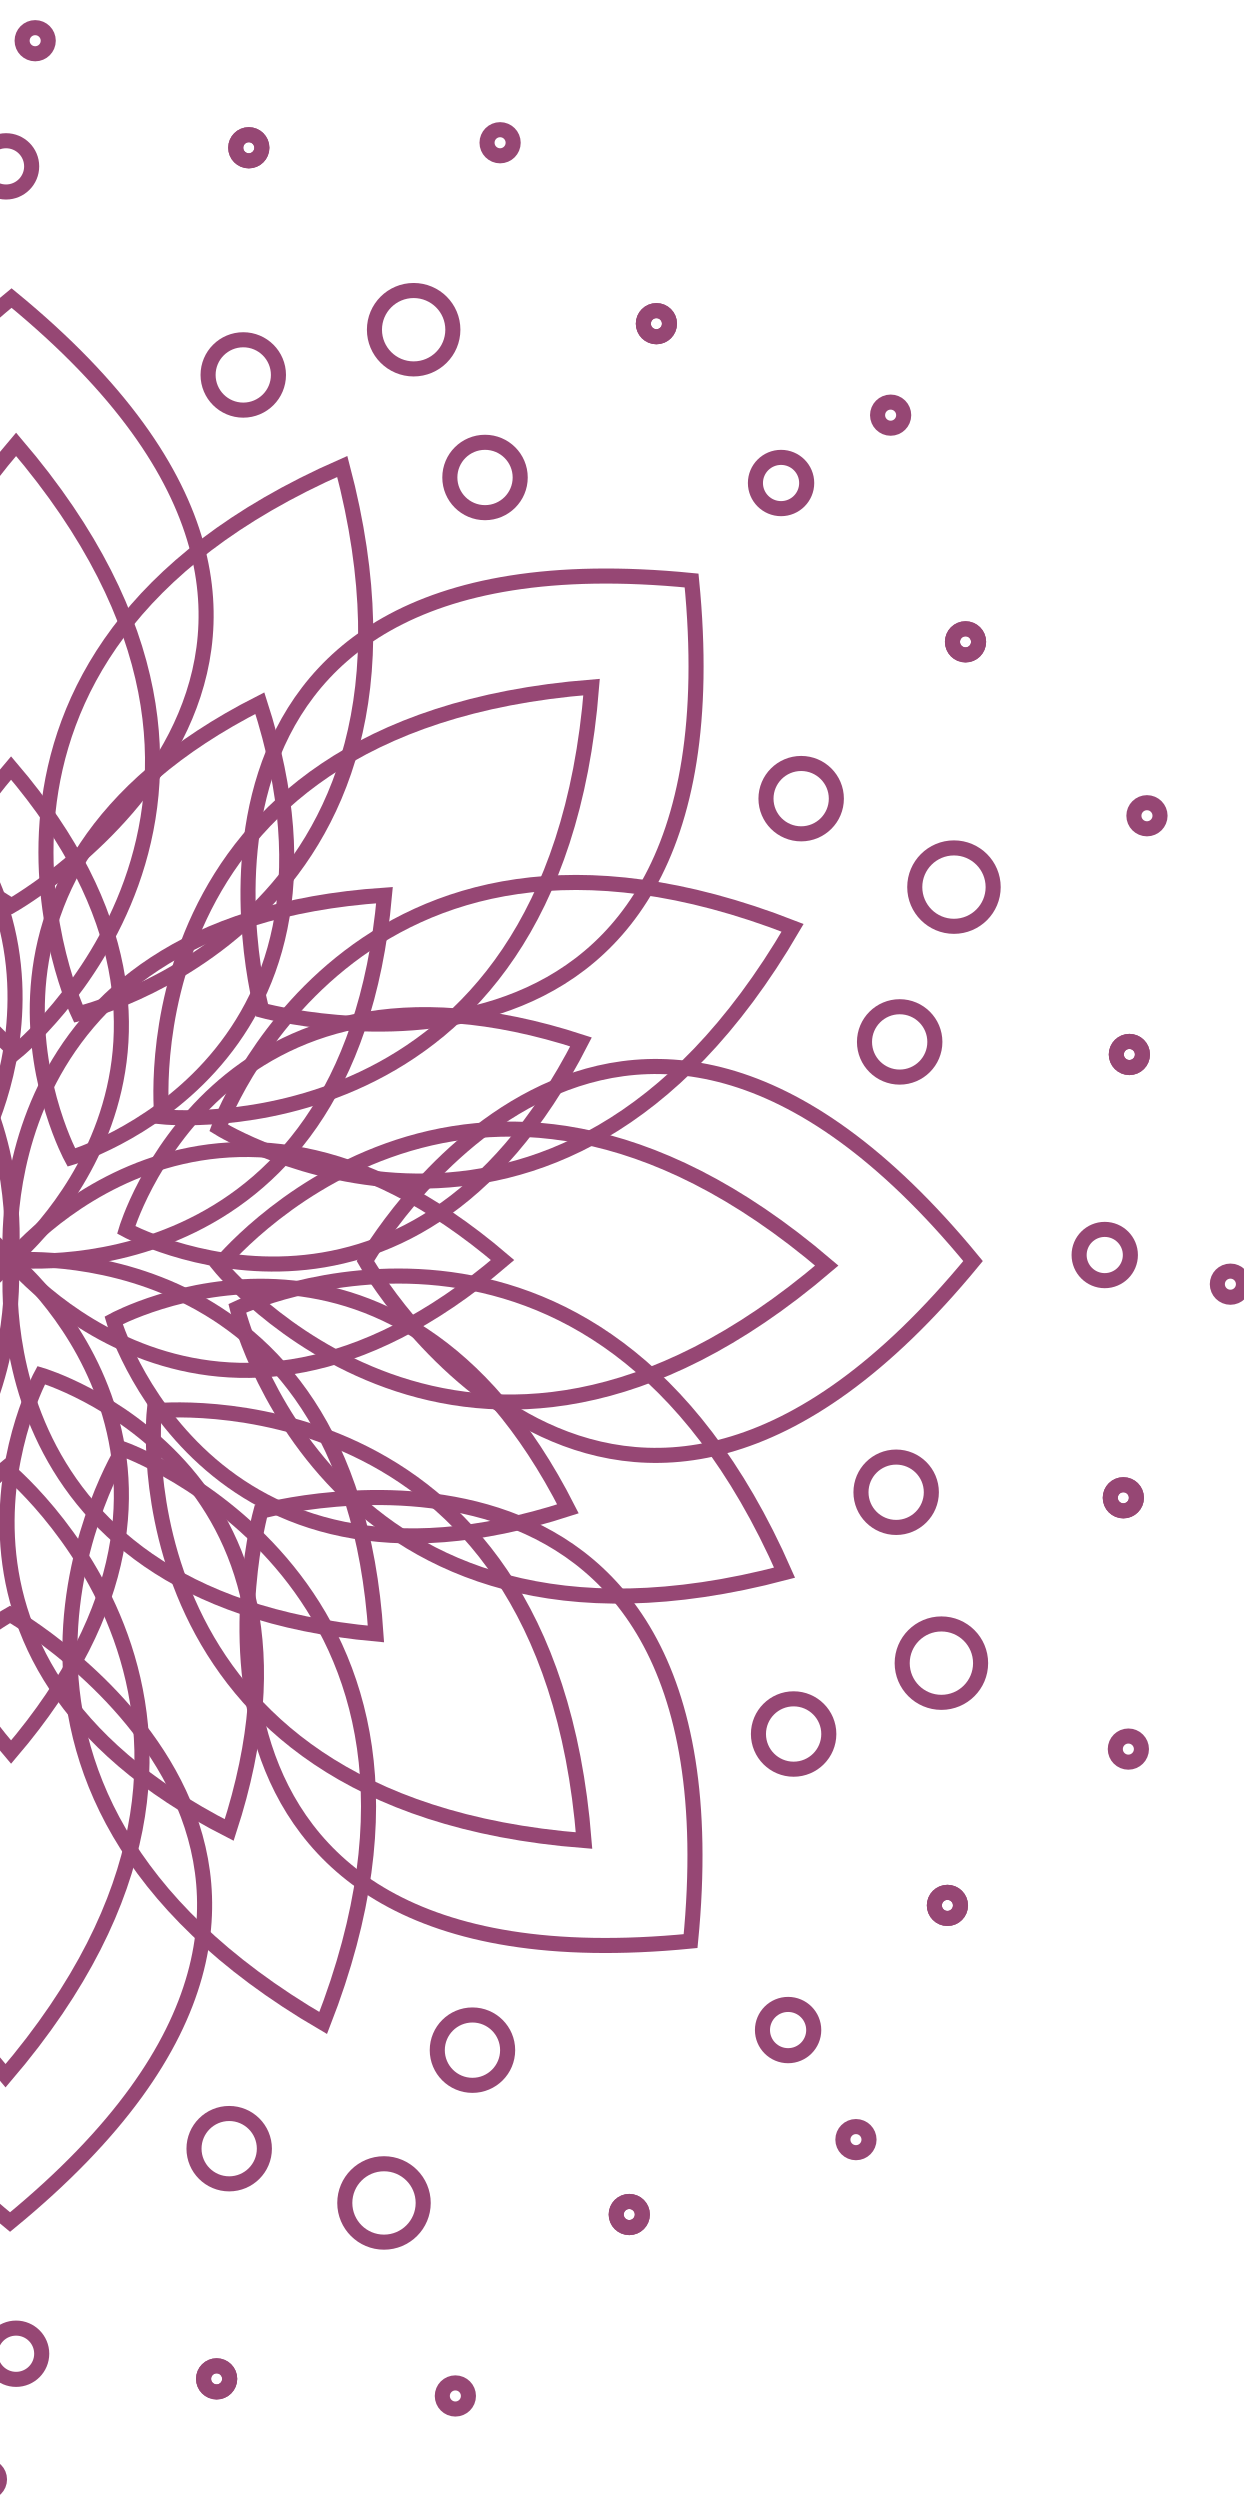
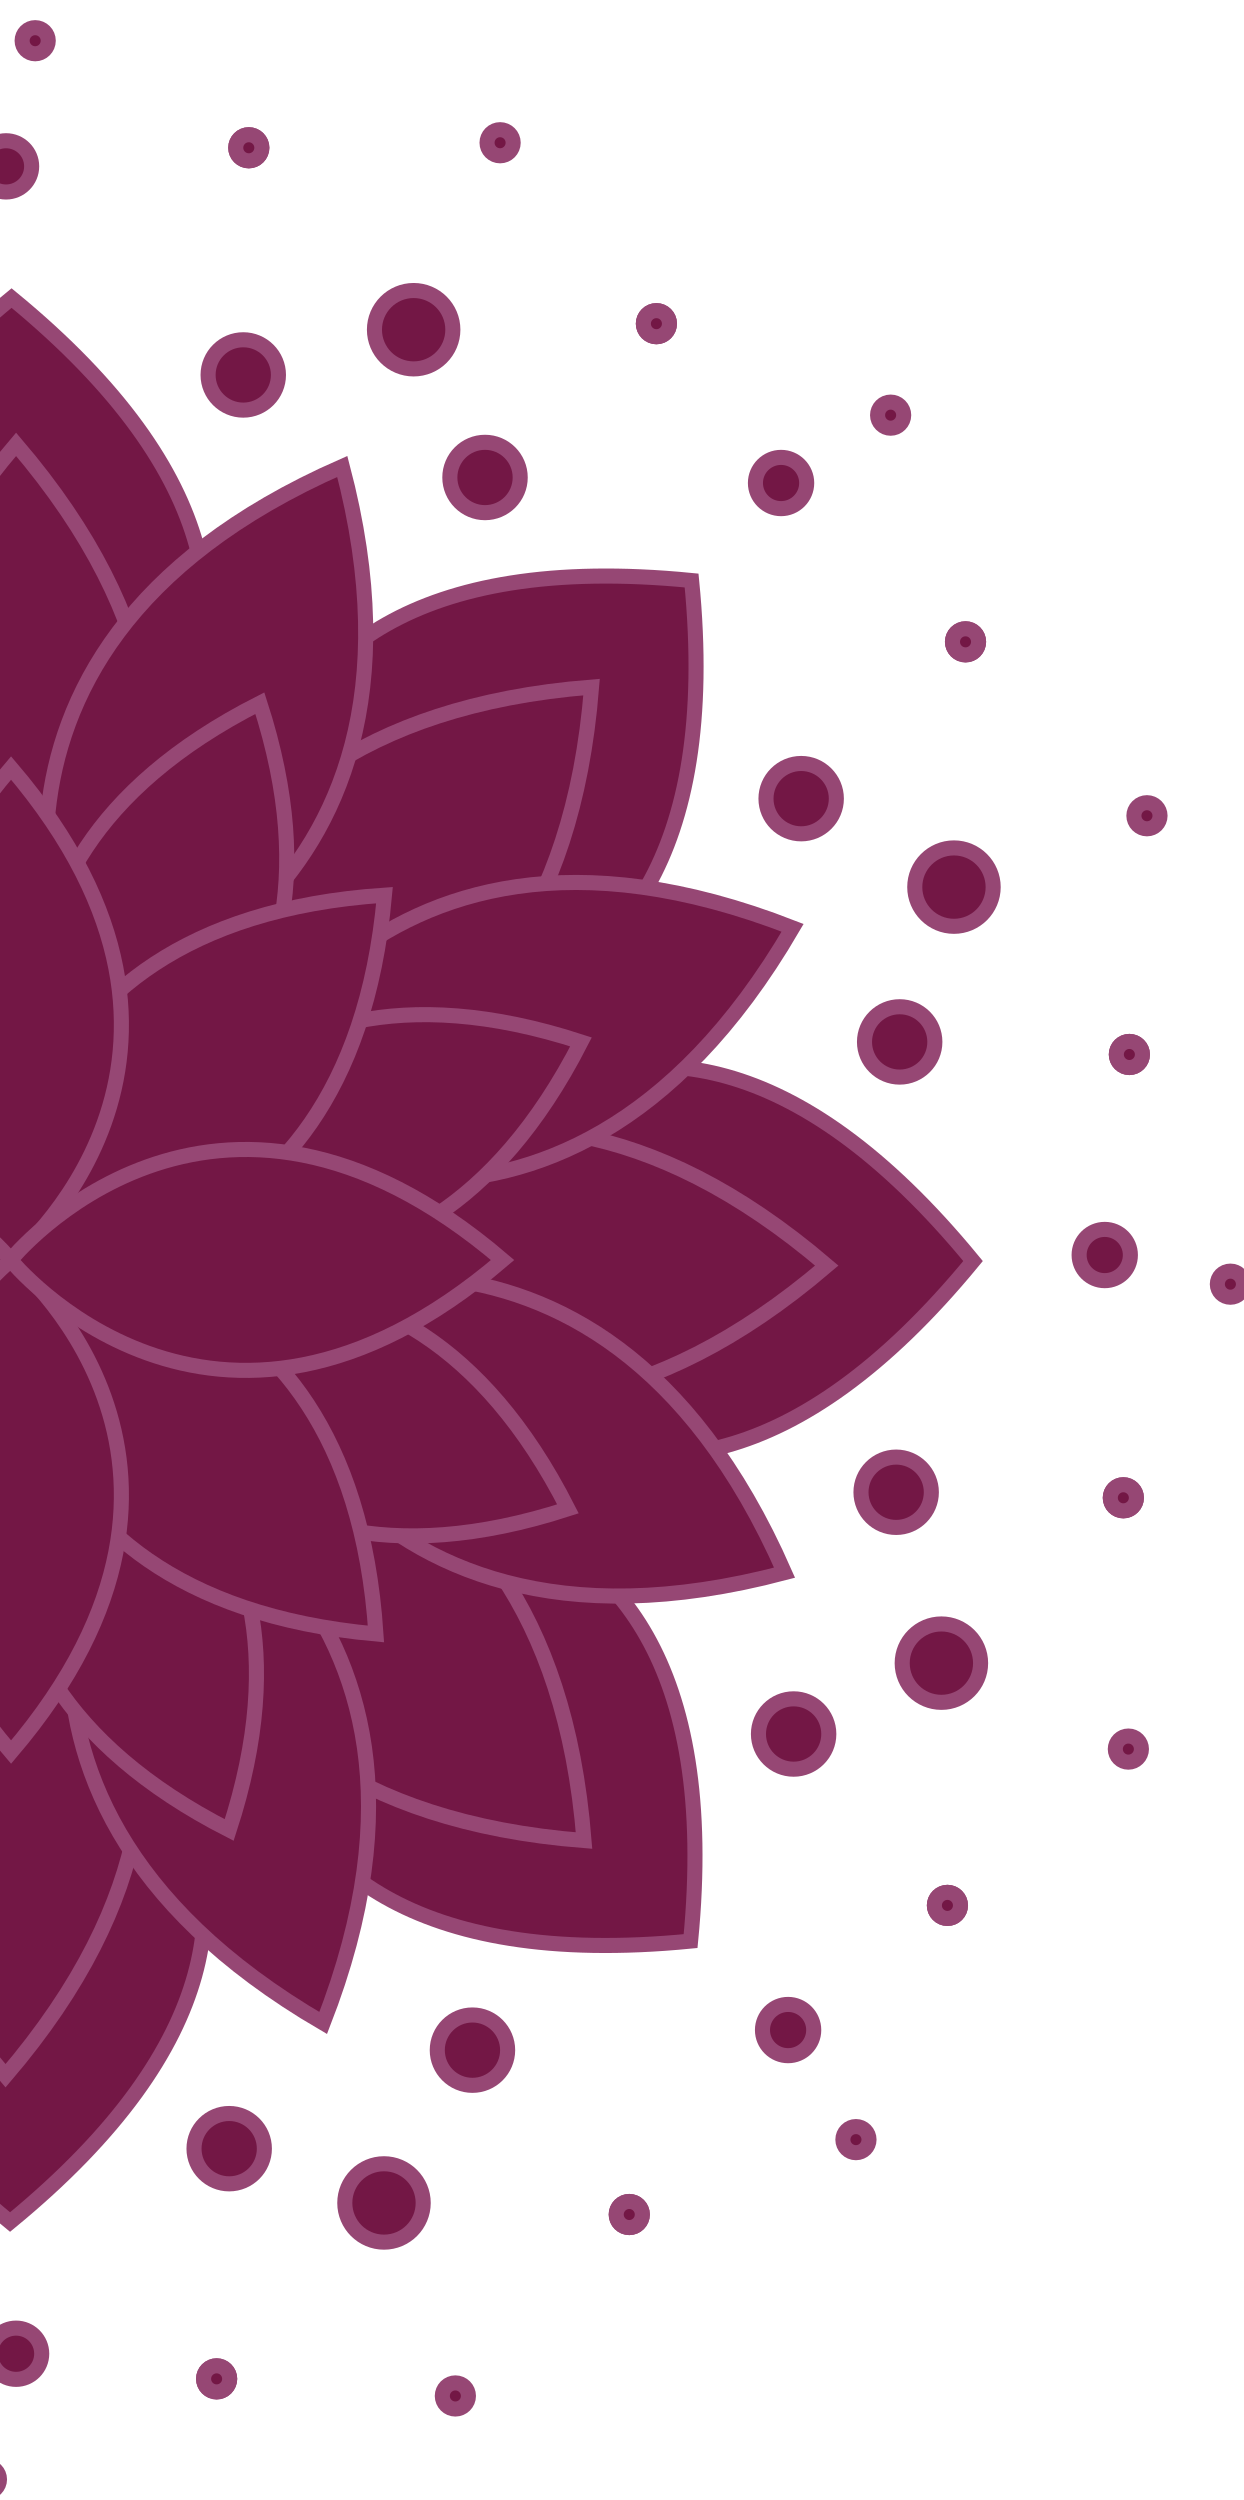
<svg xmlns="http://www.w3.org/2000/svg" version="1.1" id="Layer_1" x="0px" y="0px" viewBox="0 0 247.4 497.4" style="enable-background:new 0 0 247.4 497.4;" xml:space="preserve">
  <style type="text/css">
- 	.st0{fill:none;stroke:#964774;stroke-width:3;stroke-miterlimit:10;}
- </style>
+ 	.st0{fill:#731745;stroke:#964774;stroke-width:3;stroke-miterlimit:10;}
+ 	</style>
  <g id="Layer_2_1_">
    <g id="BG">
      <path class="st0" d="M2.3,59.3c-87.1,71.5,0,120.9,0,120.9S89.4,130.8,2.3,59.3z" />
      <path class="st0" d="M2,442.1c87.1-71.5,0-120.9,0-120.9S-85.1,370.6,2,442.1z" />
      <path class="st0" d="M137.4,386.2c11-112.1-85.5-85.5-85.5-85.5S25.3,397.2,137.4,386.2z" />
      <path class="st0" d="M193.6,250.9c-71.5-87.1-120.9,0-120.9,0S122.1,337.9,193.6,250.9z" />
      <path class="st0" d="M137.6,115.5C25.5,104.4,52.1,201,52.1,201S148.7,227.6,137.6,115.5z" />
      <path class="st0" d="M3.2,88.4c-61.1,71.5,0,120.9,0,120.9S64.3,159.9,3.2,88.4z" />
      <path class="st0" d="M1.1,413c61.1-71.5,0-120.9,0-120.9S-60,341.5,1.1,413z" />
      <path class="st0" d="M116.2,366.2c-7.4-93.8-85.5-85.5-85.5-85.5S22.4,358.9,116.2,366.2z" />
      <path class="st0" d="M164.5,251.8c-71.5-61.1-120.9,0-120.9,0S93,312.9,164.5,251.8z" />
      <path class="st0" d="M117.7,136.7c-93.8,7.4-85.5,85.5-85.5,85.5S110.3,230.5,117.7,136.7z" />
      <path class="st0" d="M64.3,402.5c34.2-87.7-39.8-114.2-39.8-114.2S-17,355.1,64.3,402.5z" />
      <path class="st0" d="M156.1,312.9c-37.8-86.1-108.9-52.6-108.9-52.6S65.2,336.9,156.1,312.9z" />
      <path class="st0" d="M157.7,184.6c-87.6-34.2-114.2,39.8-114.2,39.8S110.3,265.9,157.7,184.6z" />
      <path class="st0" d="M68.1,92.8C-18,130.6,15.6,201.7,15.6,201.7S92.1,183.8,68.1,92.8z" />
      <path class="st0" d="M-41.2,137.3c-23.6,72.4,37.4,90.4,37.4,90.4S26.6,171.9-41.2,137.3z" />
      <path class="st0" d="M45.6,364.1c23.6-72.4-37.4-90.5-37.4-90.5S-22.2,329.5,45.6,364.1z" />
      <path class="st0" d="M113,300.2c-34.5-67.9-90.4-37.5-90.4-37.5S40.6,323.7,113,300.2z" />
      <path class="st0" d="M115.6,207.3c-72.4-23.6-90.5,37.4-90.5,37.4S80.9,275.1,115.6,207.3z" />
      <path class="st0" d="M51.7,139.9c-67.9,34.5-37.5,90.4-37.5,90.4S75.1,212.3,51.7,139.9z" />
      <path class="st0" d="M-70.4,176.3c5.4,80.7,72.6,74.4,72.6,74.4S10.1,183.6-70.4,176.3z" />
      <path class="st0" d="M-72.2,323.3C8.5,318,2.2,250.7,2.2,250.7S-64.9,242.8-72.2,323.3z" />
      <path class="st0" d="M74.8,325.1c-5.3-80.7-72.6-74.4-72.6-74.4S-5.7,317.8,74.8,325.1z" />
      <path class="st0" d="M76.5,178.1c-80.7,5.4-74.4,72.6-74.4,72.6S69.3,258.6,76.5,178.1z" />
      <circle class="st0" cx="82.3" cy="65.6" r="7.8" />
      <circle class="st0" cx="76.4" cy="438.3" r="7.8" />
      <circle class="st0" cx="187.3" cy="330.9" r="7.8" />
      <circle class="st0" cx="189.8" cy="176.5" r="7.8" />
      <circle class="st0" cx="49.5" cy="29.4" r="2.6" />
      <circle class="st0" cx="43.1" cy="473.3" r="2.6" />
      <circle class="st0" cx="125.2" cy="440.6" r="2.6" />
      <circle class="st0" cx="188.5" cy="379.1" r="2.6" />
      <circle class="st0" cx="223.5" cy="298" r="2.6" />
      <circle class="st0" cx="224.7" cy="209.8" r="2.6" />
      <circle class="st0" cx="192.1" cy="127.7" r="2.6" />
      <circle class="st0" cx="130.6" cy="64.4" r="2.6" />
      <circle class="st0" cx="1.2" cy="33.1" r="5.1" />
      <circle class="st0" cx="3.2" cy="468.3" r="5.1" />
      <circle class="st0" cx="156.8" cy="403.9" r="5.1" />
      <circle class="st0" cx="219.8" cy="249.7" r="5.1" />
      <circle class="st0" cx="155.4" cy="96.1" r="5.1" />
      <circle class="st0" cx="49.5" cy="29.4" r="2.6" />
      <circle class="st0" cx="43.1" cy="473.3" r="2.6" />
      <circle class="st0" cx="125.2" cy="440.6" r="2.6" />
      <circle class="st0" cx="188.5" cy="379.1" r="2.6" />
      <circle class="st0" cx="223.5" cy="298" r="2.6" />
      <circle class="st0" cx="224.7" cy="209.8" r="2.6" />
      <circle class="st0" cx="192.1" cy="127.7" r="2.6" />
      <circle class="st0" cx="130.6" cy="64.4" r="2.6" />
      <circle class="st0" cx="-2.7" cy="493.3" r="2.6" />
      <circle class="st0" cx="90.6" cy="476.7" r="2.6" />
      <circle class="st0" cx="170.3" cy="425.7" r="2.6" />
      <circle class="st0" cx="224.5" cy="348" r="2.6" />
      <circle class="st0" cx="244.8" cy="255.5" r="2.6" />
      <circle class="st0" cx="228.2" cy="162.3" r="2.6" />
      <circle class="st0" cx="177.2" cy="82.6" r="2.6" />
      <circle class="st0" cx="99.5" cy="28.4" r="2.6" />
      <circle class="st0" cx="7" cy="8.1" r="2.6" />
      <path class="st0" d="M2.2,152.8c-49.5,57.9,0,97.9,0,97.9S51.6,210.7,2.2,152.8z" />
      <path class="st0" d="M-95.7,250.7c57.9,49.4,97.9,0,97.9,0S-37.8,201.2-95.7,250.7z" />
      <path class="st0" d="M2.2,348.6c49.4-57.9,0-97.9,0-97.9S-47.3,290.7,2.2,348.6z" />
      <path class="st0" d="M100,250.7c-57.9-49.5-97.9,0-97.9,0S42.2,300.1,100,250.7z" />
      <circle class="st0" cx="48.4" cy="74.6" r="7" />
      <circle class="st0" cx="94" cy="407.9" r="7" />
      <circle class="st0" cx="178.3" cy="296.9" r="7" />
      <circle class="st0" cx="159.4" cy="158.9" r="7" />
      <circle class="st0" cx="96.5" cy="95" r="7" />
      <circle class="st0" cx="45.6" cy="427.5" r="7" />
      <circle class="st0" cx="157.9" cy="345" r="7" />
      <circle class="st0" cx="179" cy="207.3" r="7" />
    </g>
  </g>
</svg>
